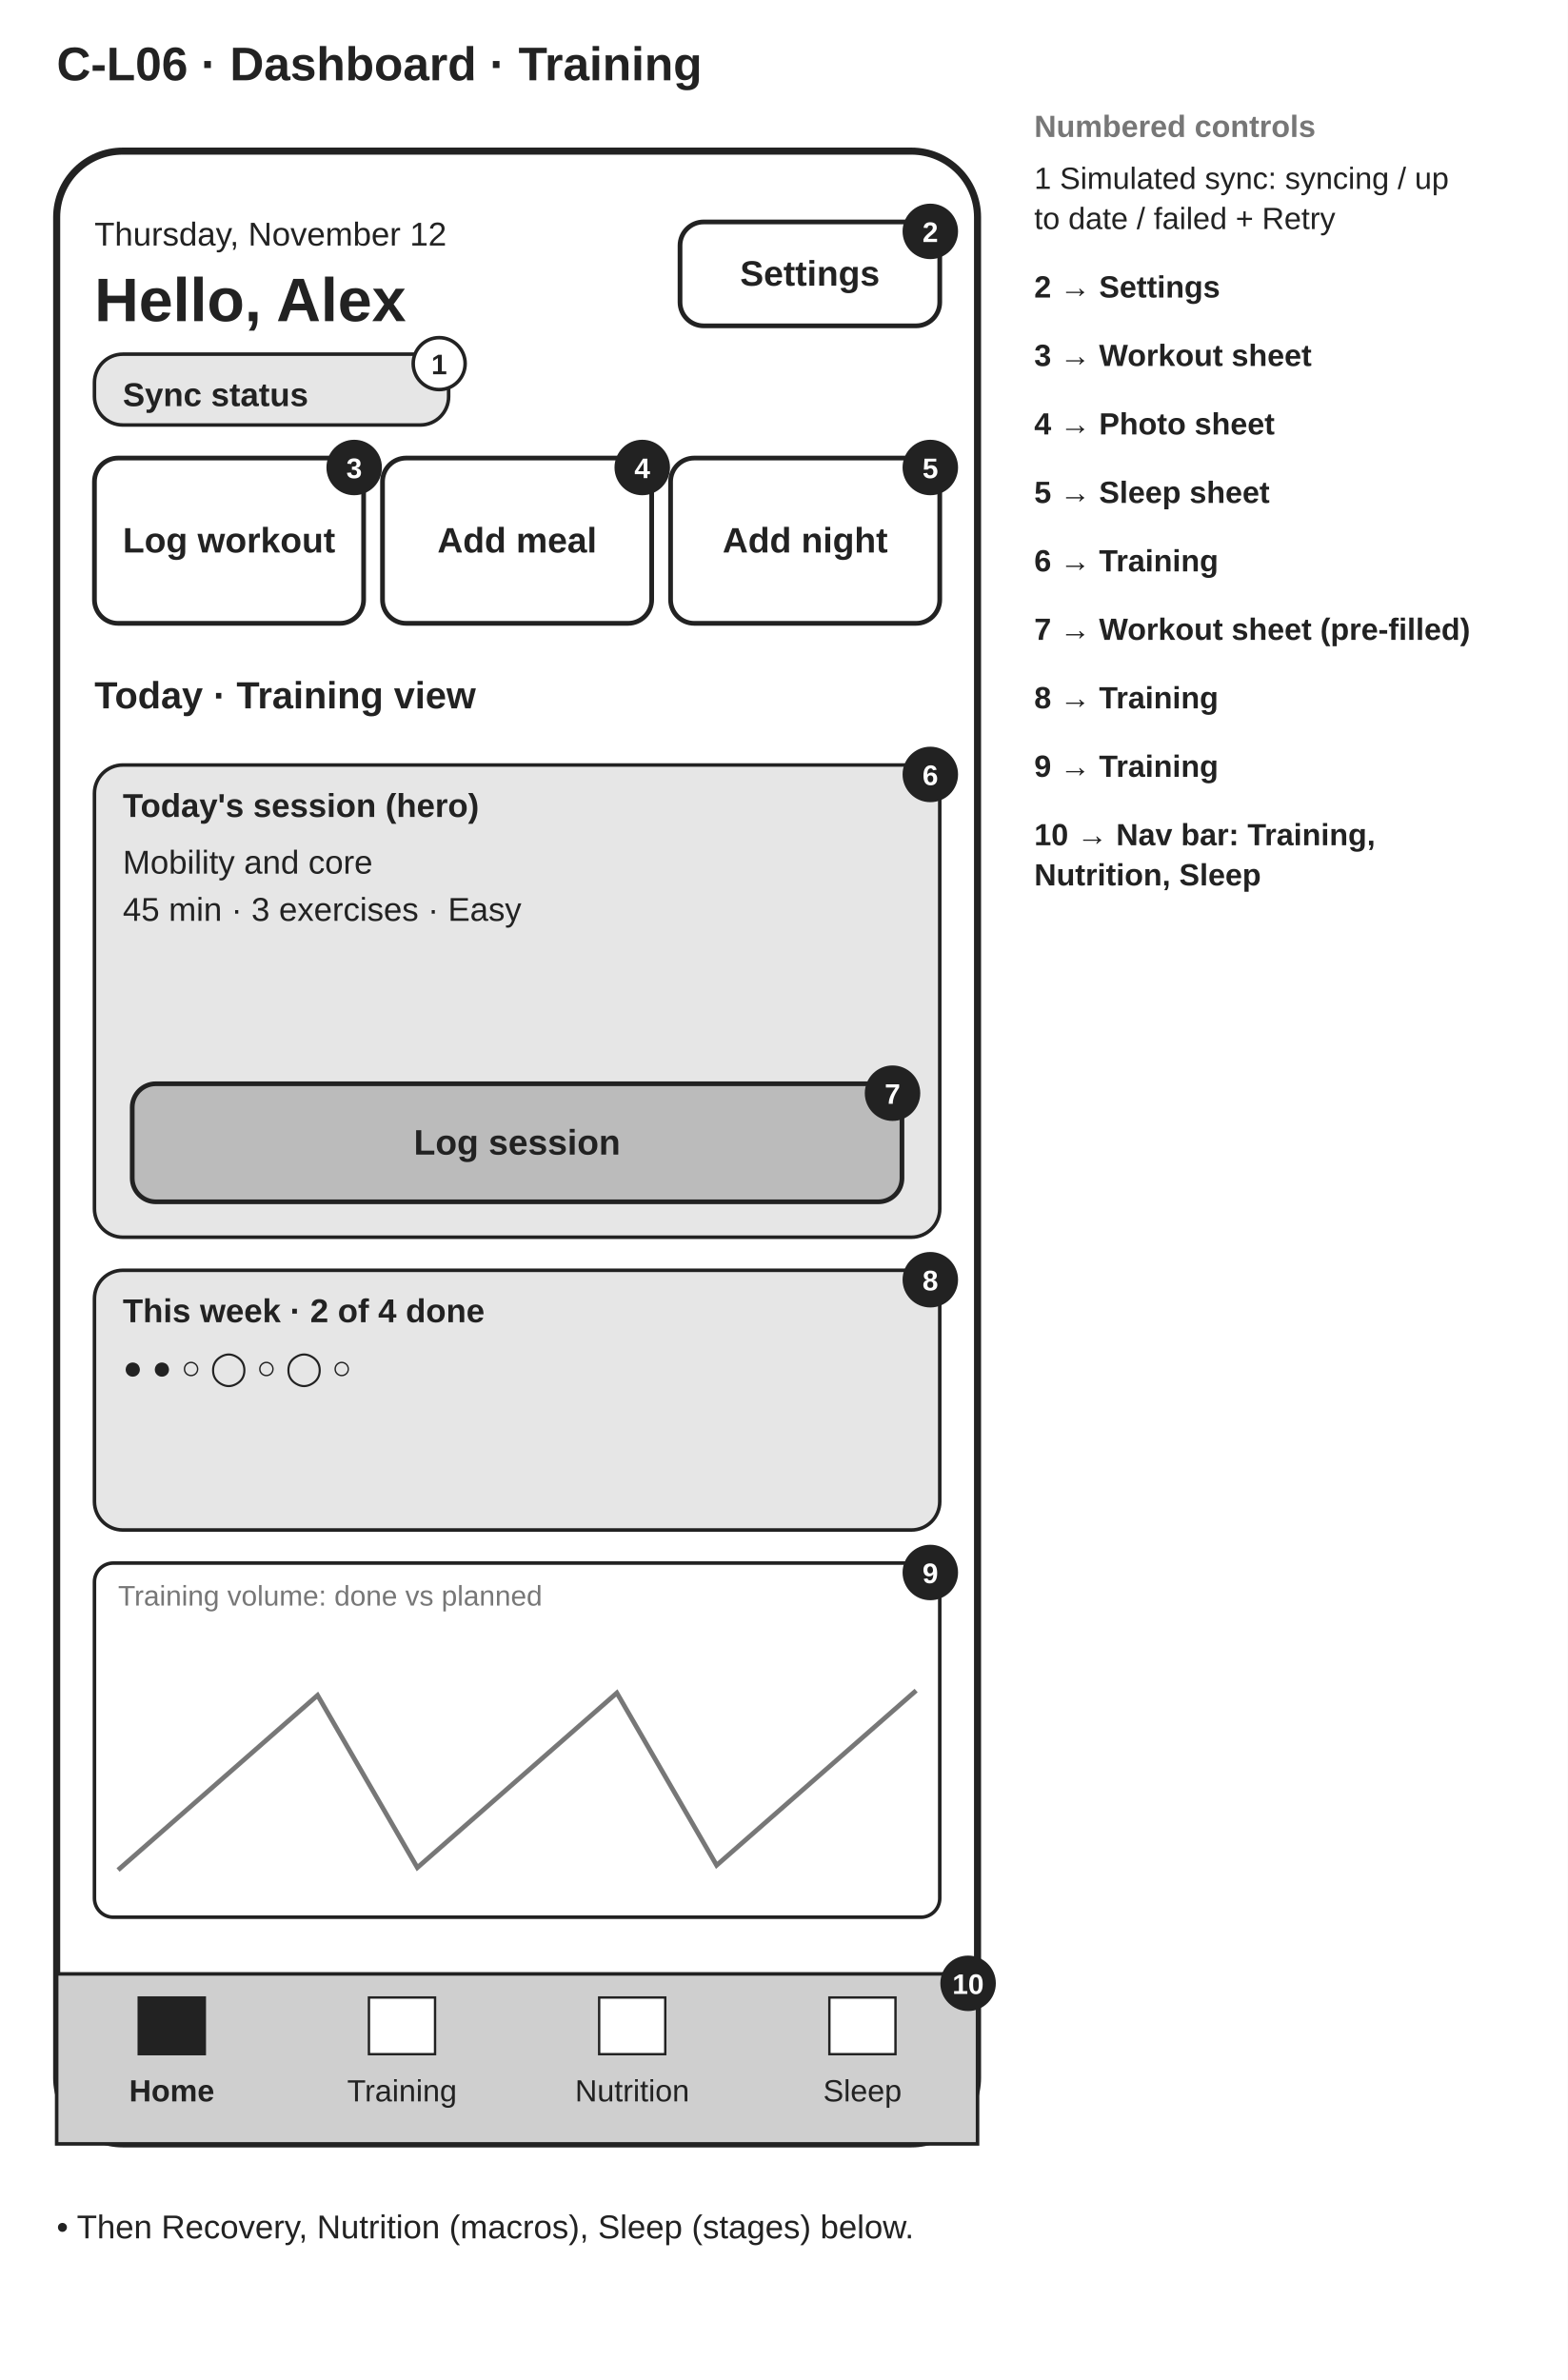
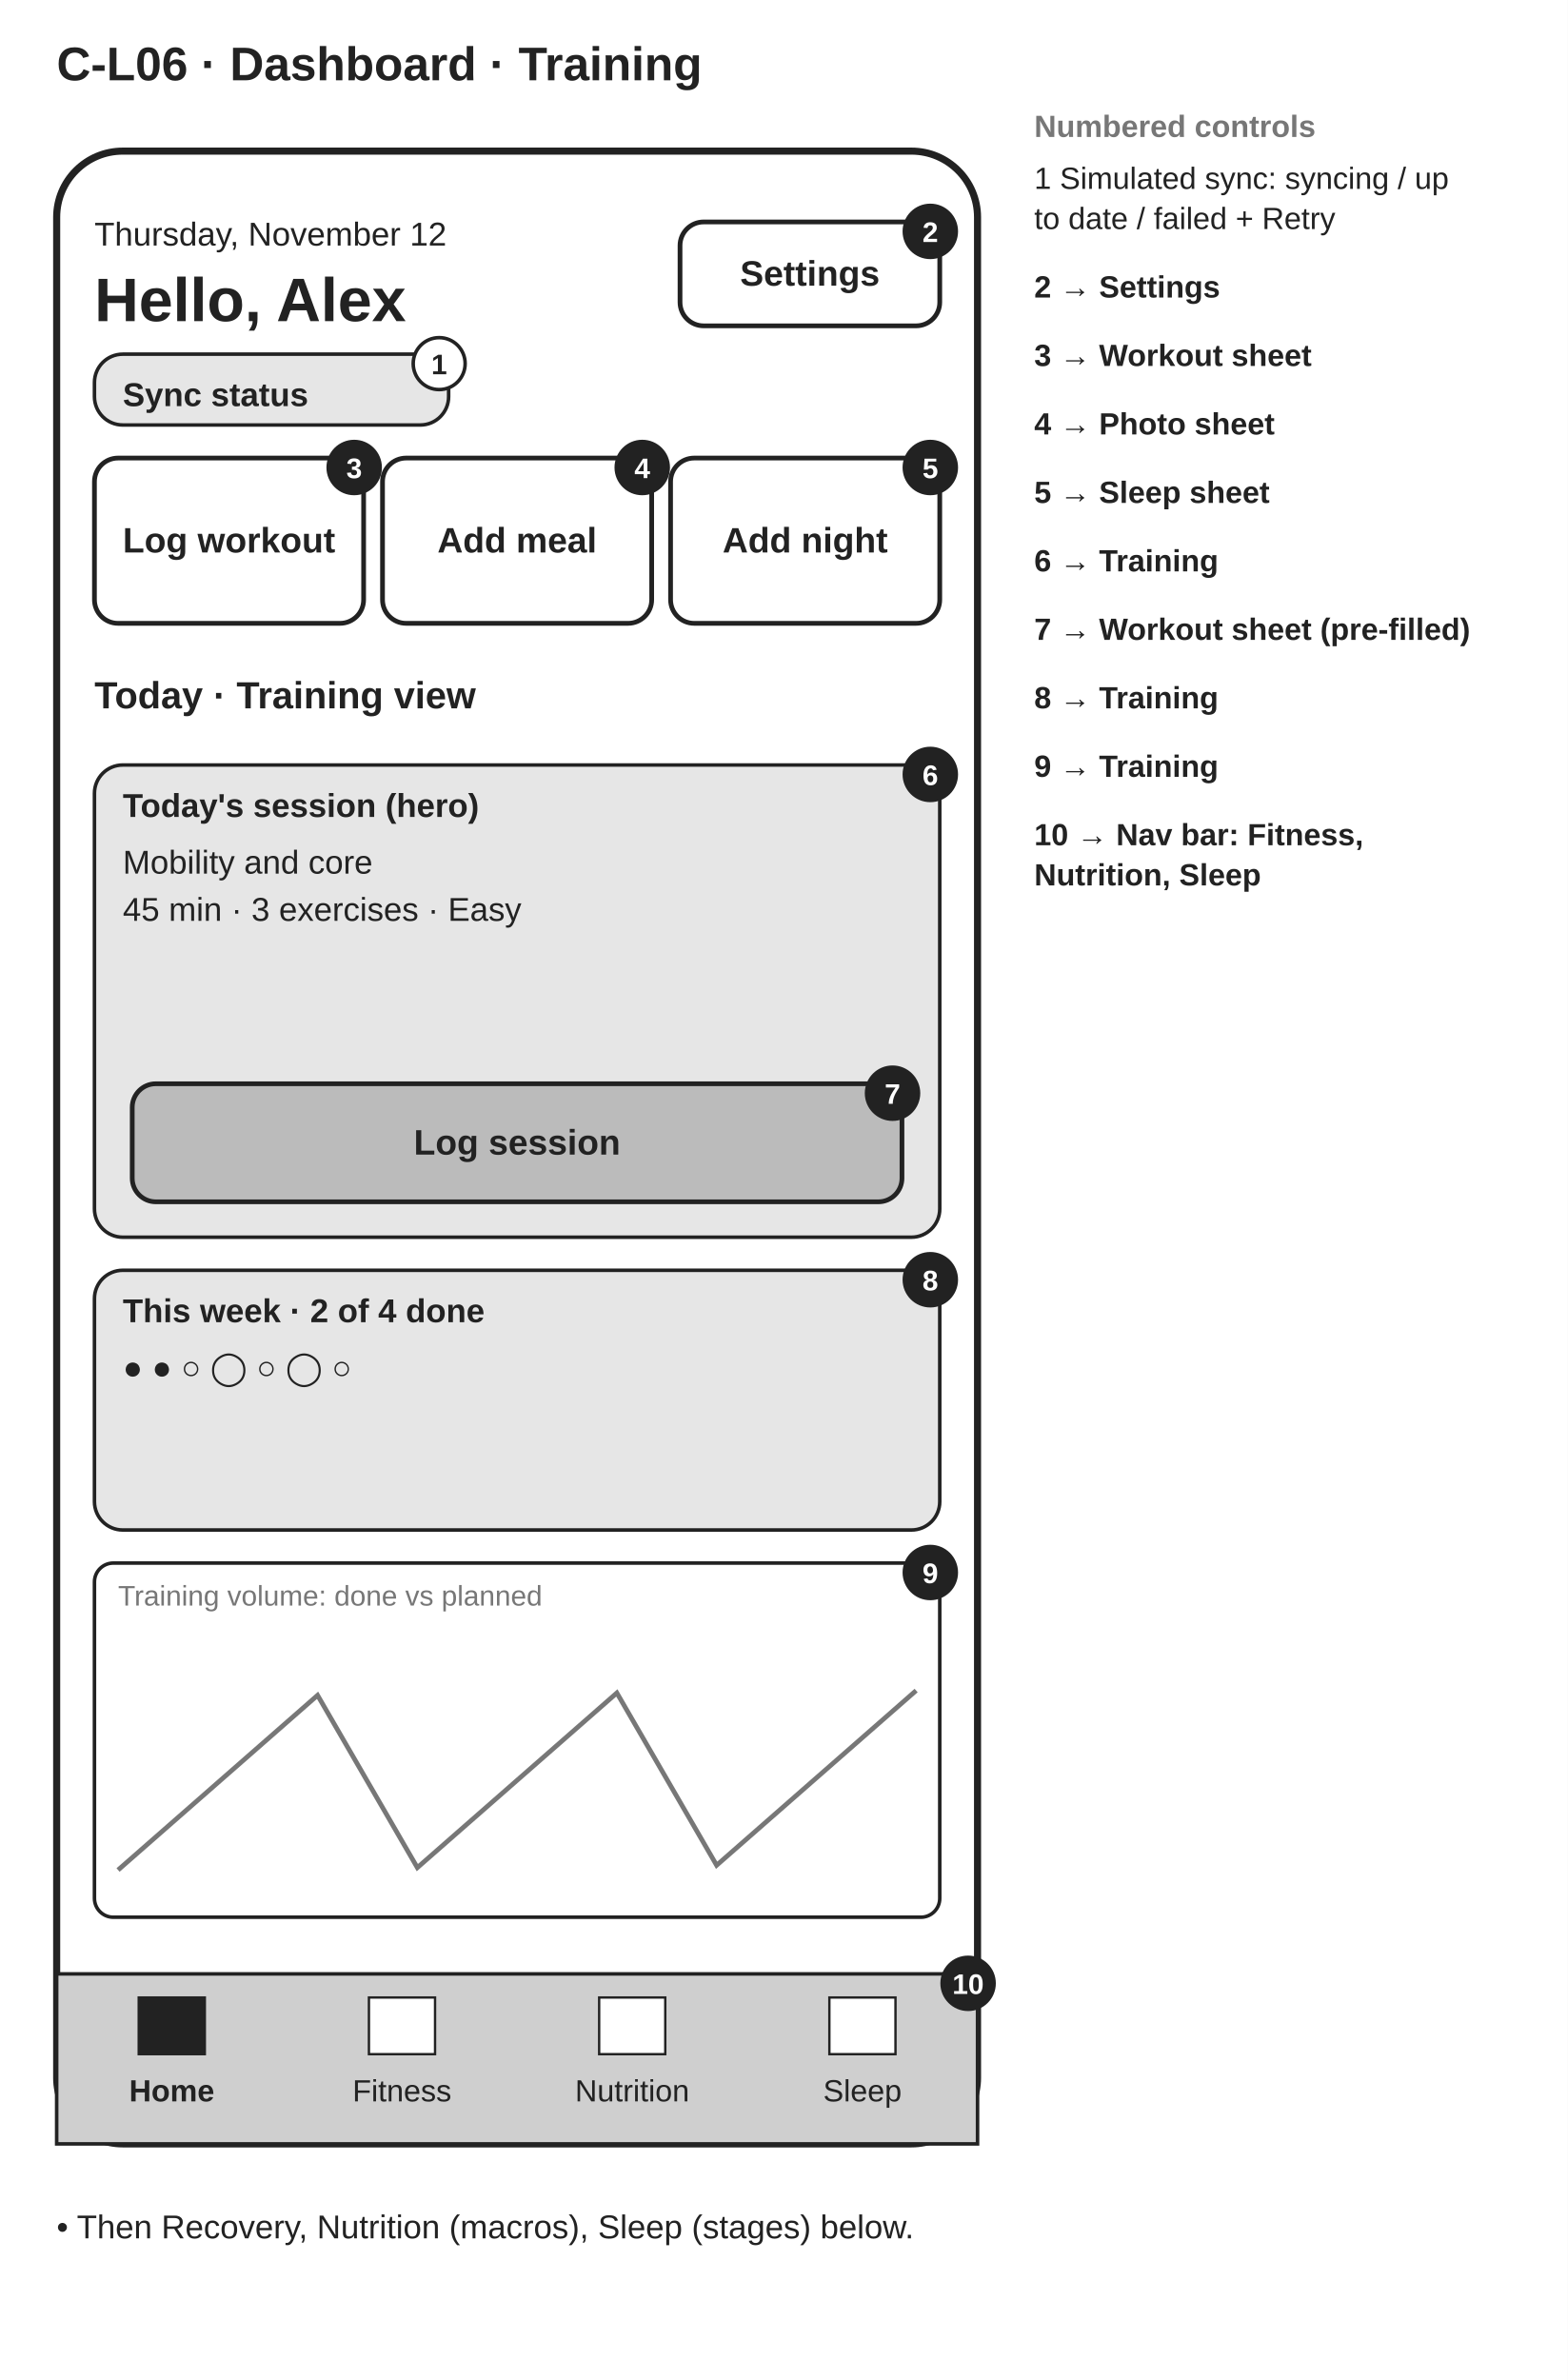
<svg xmlns="http://www.w3.org/2000/svg" width="664" height="1008" viewBox="0 0 664 1008" role="img" aria-label="Low-fidelity wireframe: Dashboard · Training">
  <defs>
    <marker id="arrow" viewBox="0 0 10 10" refX="9" refY="5" markerWidth="7" markerHeight="7" orient="auto">
      <path d="M0,0L10,5L0,10z" fill="#222" />
    </marker>
  </defs>
  <rect width="100%" height="100%" fill="#fff" />
  <text x="24" y="34" font-size="20" font-family="Arial, sans-serif" font-weight="bold" text-anchor="start" fill="#222">C-L06 · Dashboard · Training</text>
  <text x="438" y="58" font-size="13" font-family="Arial, sans-serif" font-weight="bold" text-anchor="start" fill="#777">Numbered controls</text>
  <rect x="24" y="64" width="390" height="844" rx="28" fill="#fff" stroke="#222" stroke-width="3" />
  <g clip-path="none">
    <text x="40" y="104" font-size="14" font-family="Arial, sans-serif" text-anchor="start" fill="#222">Thursday, November 12</text>
    <text x="40" y="136" font-size="26" font-family="Arial, sans-serif" font-weight="bold" text-anchor="start" fill="#222">Hello, Alex</text>
    <rect x="40" y="150" width="150" height="30" rx="12" fill="#e6e6e6" stroke="#222" stroke-width="1.5" />
    <text x="52" y="172" font-size="14" font-family="Arial, sans-serif" font-weight="bold" text-anchor="start" fill="#222">Sync status</text>
    <rect x="288" y="94" width="110" height="44" rx="10" fill="#fff" stroke="#222" stroke-width="2" />
    <text x="343" y="121" font-size="15" font-family="Arial, sans-serif" font-weight="bold" text-anchor="middle" fill="#222">Settings</text>
    <rect x="40" y="194" width="114" height="70" rx="10" fill="#fff" stroke="#222" stroke-width="2" />
    <text x="97" y="234" font-size="15" font-family="Arial, sans-serif" font-weight="bold" text-anchor="middle" fill="#222">Log workout</text>
    <rect x="162" y="194" width="114" height="70" rx="10" fill="#fff" stroke="#222" stroke-width="2" />
    <text x="219" y="234" font-size="15" font-family="Arial, sans-serif" font-weight="bold" text-anchor="middle" fill="#222">Add meal</text>
    <rect x="284" y="194" width="114" height="70" rx="10" fill="#fff" stroke="#222" stroke-width="2" />
    <text x="341" y="234" font-size="15" font-family="Arial, sans-serif" font-weight="bold" text-anchor="middle" fill="#222">Add night</text>
    <text x="40" y="300" font-size="16" font-family="Arial, sans-serif" font-weight="bold" text-anchor="start" fill="#222">Today · Training view</text>
    <rect x="40" y="324" width="358" height="200" rx="12" fill="#e6e6e6" stroke="#222" stroke-width="1.5" />
    <text x="52" y="346" font-size="14" font-family="Arial, sans-serif" font-weight="bold" text-anchor="start" fill="#222">Today's session (hero)</text>
    <text x="52" y="370" font-size="14" font-family="Arial, sans-serif" text-anchor="start" fill="#222">Mobility and core</text>
    <text x="52" y="390" font-size="14" font-family="Arial, sans-serif" text-anchor="start" fill="#222">45 min · 3 exercises · Easy</text>
    <rect x="56" y="459" width="326" height="50" rx="10" fill="#bbb" stroke="#222" stroke-width="2" />
    <text x="219" y="489" font-size="15" font-family="Arial, sans-serif" font-weight="bold" text-anchor="middle" fill="#222">Log session</text>
    <rect x="40" y="538" width="358" height="110" rx="12" fill="#e6e6e6" stroke="#222" stroke-width="1.5" />
    <text x="52" y="560" font-size="14" font-family="Arial, sans-serif" font-weight="bold" text-anchor="start" fill="#222">This week · 2 of 4 done</text>
    <text x="52" y="584" font-size="14" font-family="Arial, sans-serif" text-anchor="start" fill="#222">● ● ○ ◯ ○ ◯ ○</text>
    <rect x="40" y="662" width="358" height="150" rx="8" fill="#fff" stroke="#222" stroke-width="1.5" />
    <polyline points="50,792 92.25,755 134.5,718 176.75,791 219,754 261.25,717 303.5,790 345.75,753 388,716" fill="none" stroke="#777" stroke-width="2" />
    <text x="50" y="680" font-size="12" font-family="Arial, sans-serif" text-anchor="start" fill="#777">Training volume: done vs planned</text>
    <rect x="24" y="836" width="390" height="72" fill="#cfcfcf" stroke="#222" stroke-width="1.5" />
    <rect x="58.75" y="846" width="28" height="24" fill="#222" stroke="#222" />
    <text x="72.75" y="890" font-size="13" font-family="Arial, sans-serif" font-weight="bold" text-anchor="middle" fill="#222">Home</text>
    <rect x="156.25" y="846" width="28" height="24" fill="#fff" stroke="#222" />
-     <text x="170.25" y="890" font-size="13" font-family="Arial, sans-serif" text-anchor="middle" fill="#222">Training</text>
+     <text x="170.25" y="890" font-size="13" font-family="Arial, sans-serif" text-anchor="middle" fill="#222">Fitness</text>
    <rect x="253.75" y="846" width="28" height="24" fill="#fff" stroke="#222" />
    <text x="267.75" y="890" font-size="13" font-family="Arial, sans-serif" text-anchor="middle" fill="#222">Nutrition</text>
    <rect x="351.25" y="846" width="28" height="24" fill="#fff" stroke="#222" />
    <text x="365.25" y="890" font-size="13" font-family="Arial, sans-serif" text-anchor="middle" fill="#222">Sleep</text>
  </g>
  <circle cx="186" cy="154" r="11" fill="#fff" stroke="#222" stroke-width="1.5" />
  <text x="186" y="158.5" font-size="12" font-weight="bold" font-family="Arial" text-anchor="middle" fill="#222">1</text>
  <text x="438" y="80" font-size="13" font-family="Arial, sans-serif" text-anchor="start" fill="#222">1 Simulated sync: syncing / up</text>
  <text x="438" y="97" font-size="13" font-family="Arial, sans-serif" text-anchor="start" fill="#222">to date / failed + Retry</text>
  <circle cx="394" cy="98" r="11" fill="#222" stroke="#222" stroke-width="1.5" />
  <text x="394" y="102.5" font-size="12" font-weight="bold" font-family="Arial" text-anchor="middle" fill="#fff">2</text>
  <text x="438" y="126" font-size="13" font-family="Arial, sans-serif" font-weight="bold" text-anchor="start" fill="#222">2 → Settings</text>
  <circle cx="150" cy="198" r="11" fill="#222" stroke="#222" stroke-width="1.5" />
  <text x="150" y="202.5" font-size="12" font-weight="bold" font-family="Arial" text-anchor="middle" fill="#fff">3</text>
  <text x="438" y="155" font-size="13" font-family="Arial, sans-serif" font-weight="bold" text-anchor="start" fill="#222">3 → Workout sheet</text>
  <circle cx="272" cy="198" r="11" fill="#222" stroke="#222" stroke-width="1.5" />
  <text x="272" y="202.5" font-size="12" font-weight="bold" font-family="Arial" text-anchor="middle" fill="#fff">4</text>
  <text x="438" y="184" font-size="13" font-family="Arial, sans-serif" font-weight="bold" text-anchor="start" fill="#222">4 → Photo sheet</text>
  <circle cx="394" cy="198" r="11" fill="#222" stroke="#222" stroke-width="1.5" />
  <text x="394" y="202.5" font-size="12" font-weight="bold" font-family="Arial" text-anchor="middle" fill="#fff">5</text>
  <text x="438" y="213" font-size="13" font-family="Arial, sans-serif" font-weight="bold" text-anchor="start" fill="#222">5 → Sleep sheet</text>
  <circle cx="394" cy="328" r="11" fill="#222" stroke="#222" stroke-width="1.5" />
  <text x="394" y="332.5" font-size="12" font-weight="bold" font-family="Arial" text-anchor="middle" fill="#fff">6</text>
  <text x="438" y="242" font-size="13" font-family="Arial, sans-serif" font-weight="bold" text-anchor="start" fill="#222">6 → Training</text>
  <circle cx="378" cy="463" r="11" fill="#222" stroke="#222" stroke-width="1.5" />
  <text x="378" y="467.5" font-size="12" font-weight="bold" font-family="Arial" text-anchor="middle" fill="#fff">7</text>
  <text x="438" y="271" font-size="13" font-family="Arial, sans-serif" font-weight="bold" text-anchor="start" fill="#222">7 → Workout sheet (pre-filled)</text>
  <circle cx="394" cy="542" r="11" fill="#222" stroke="#222" stroke-width="1.5" />
  <text x="394" y="546.5" font-size="12" font-weight="bold" font-family="Arial" text-anchor="middle" fill="#fff">8</text>
  <text x="438" y="300" font-size="13" font-family="Arial, sans-serif" font-weight="bold" text-anchor="start" fill="#222">8 → Training</text>
  <circle cx="394" cy="666" r="11" fill="#222" stroke="#222" stroke-width="1.5" />
  <text x="394" y="670.5" font-size="12" font-weight="bold" font-family="Arial" text-anchor="middle" fill="#fff">9</text>
  <text x="438" y="329" font-size="13" font-family="Arial, sans-serif" font-weight="bold" text-anchor="start" fill="#222">9 → Training</text>
  <circle cx="410" cy="840" r="11" fill="#222" stroke="#222" stroke-width="1.5" />
  <text x="410" y="844.5" font-size="12" font-weight="bold" font-family="Arial" text-anchor="middle" fill="#fff">10</text>
-   <text x="438" y="358" font-size="13" font-family="Arial, sans-serif" font-weight="bold" text-anchor="start" fill="#222">10 → Nav bar: Training,</text>
+   <text x="438" y="358" font-size="13" font-family="Arial, sans-serif" font-weight="bold" text-anchor="start" fill="#222">10 → Nav bar: Fitness,</text>
  <text x="438" y="375" font-size="13" font-family="Arial, sans-serif" font-weight="bold" text-anchor="start" fill="#222">Nutrition, Sleep</text>
  <text x="24" y="948" font-size="14" font-family="Arial, sans-serif" text-anchor="start" fill="#222">• Then Recovery, Nutrition (macros), Sleep (stages) below.</text>
</svg>
